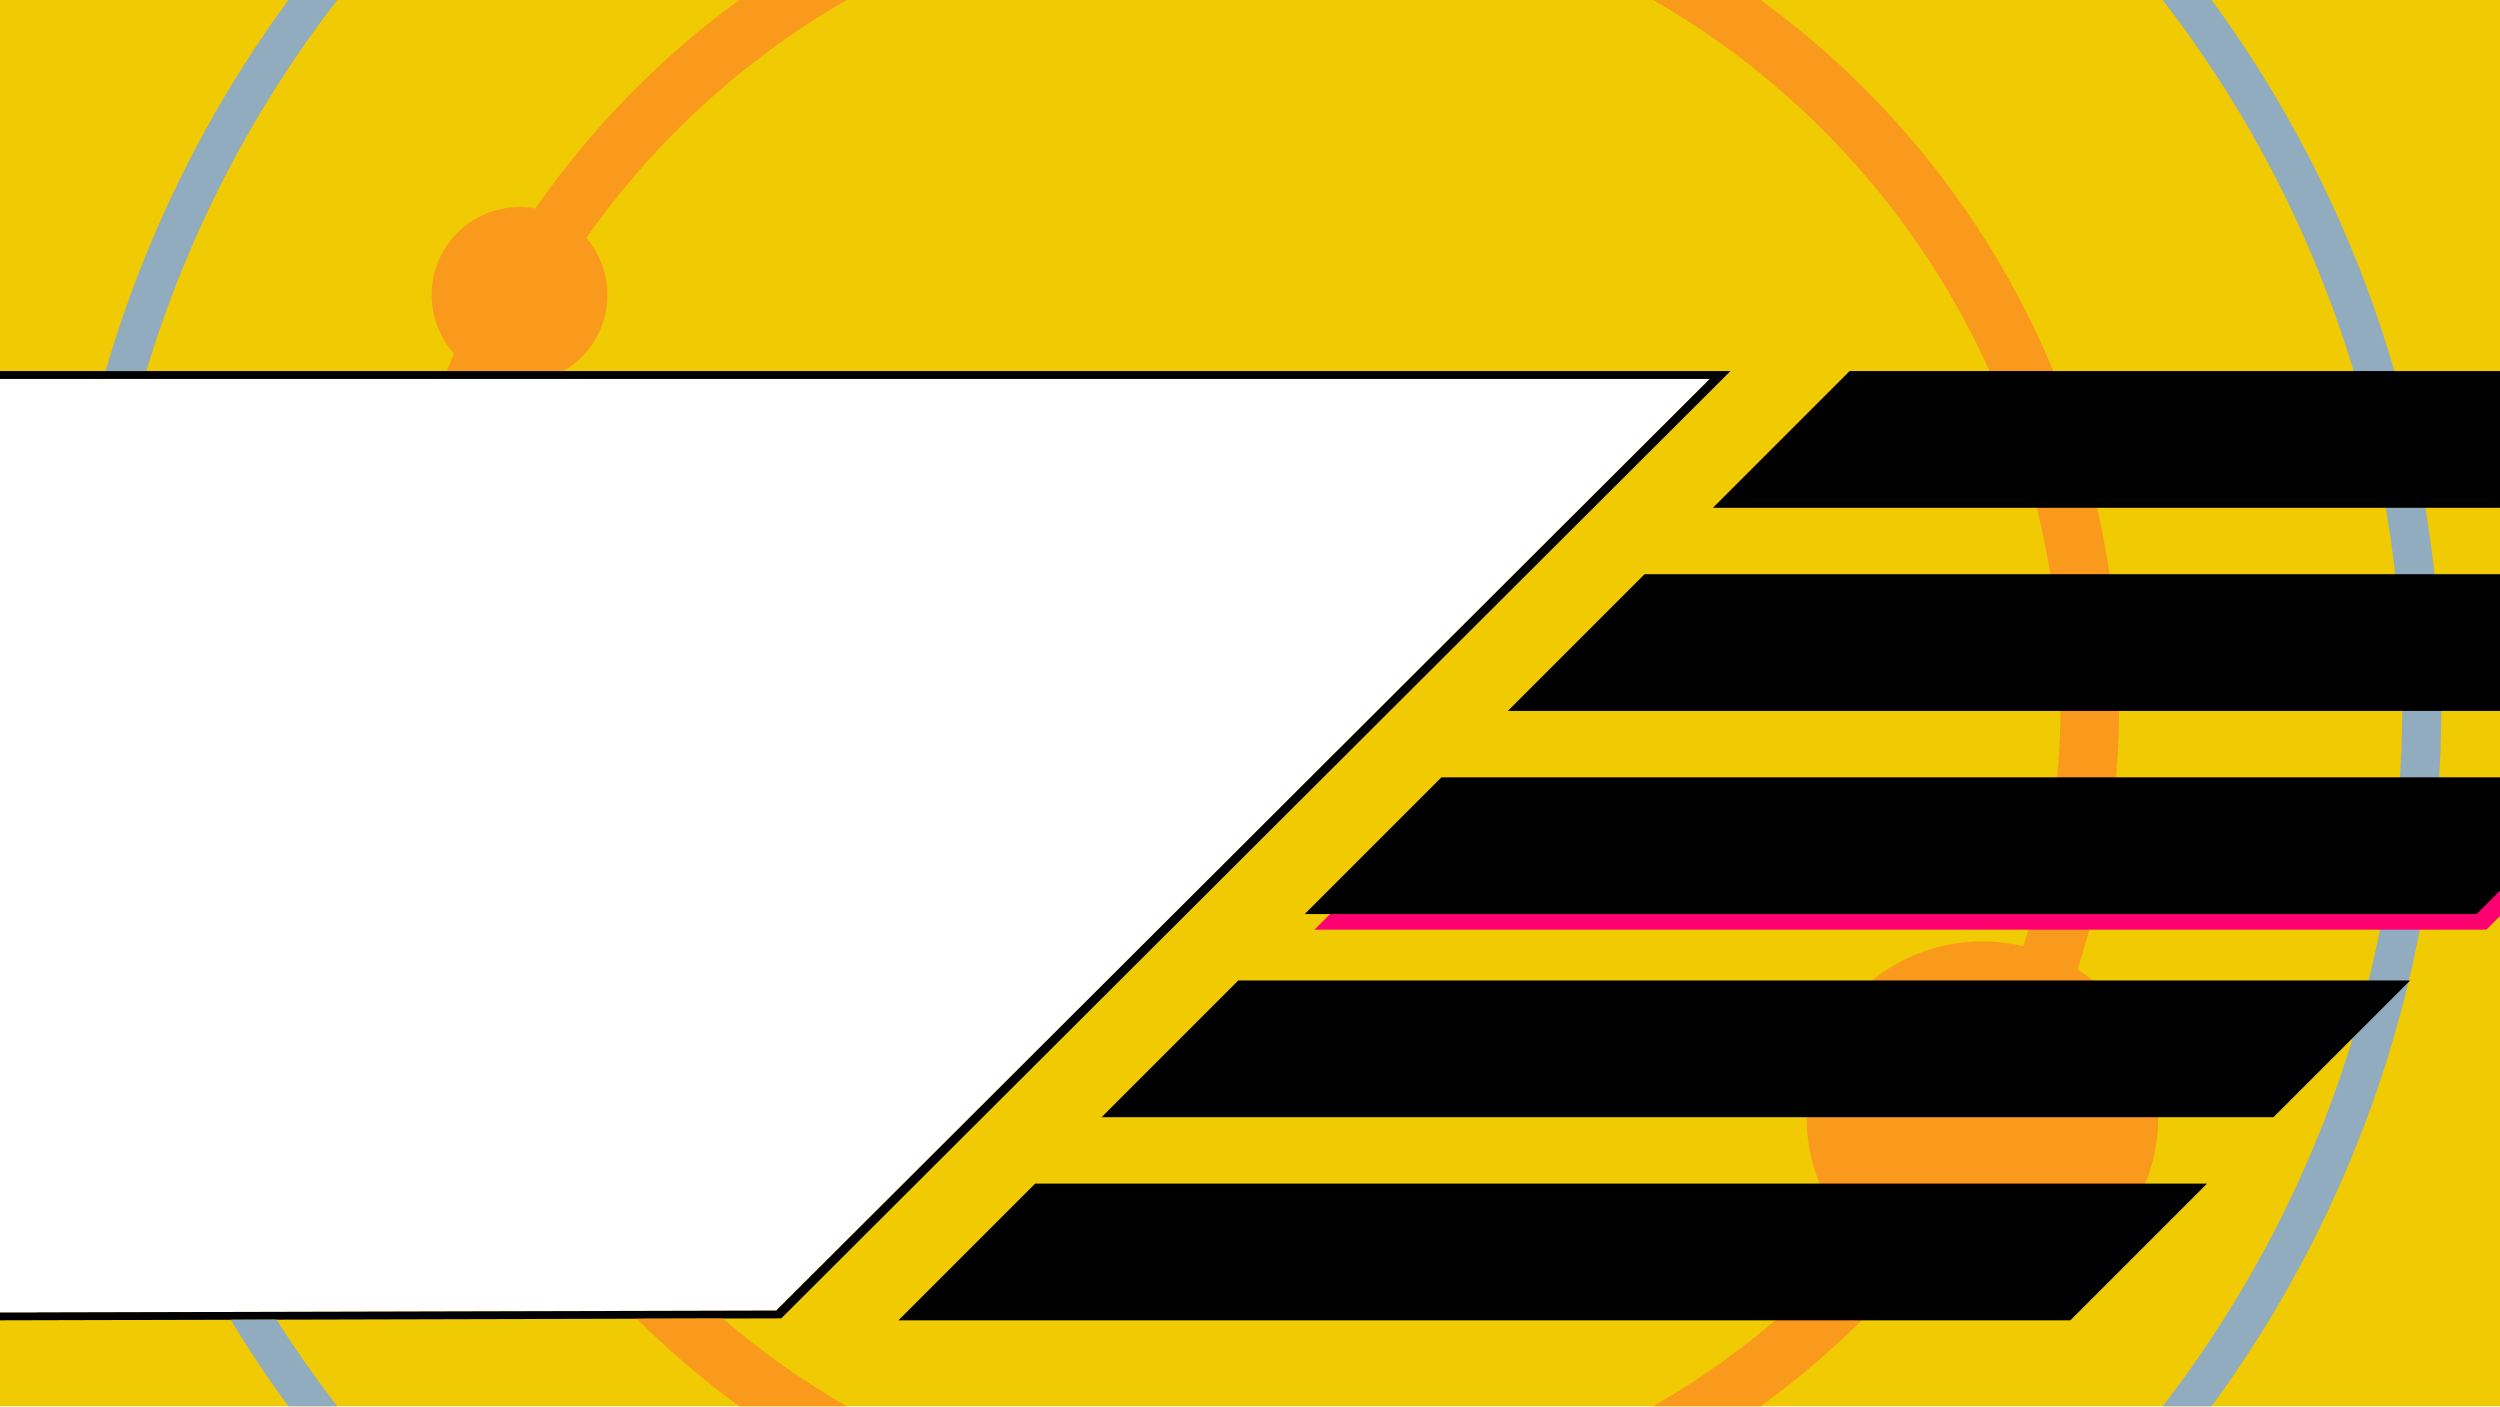
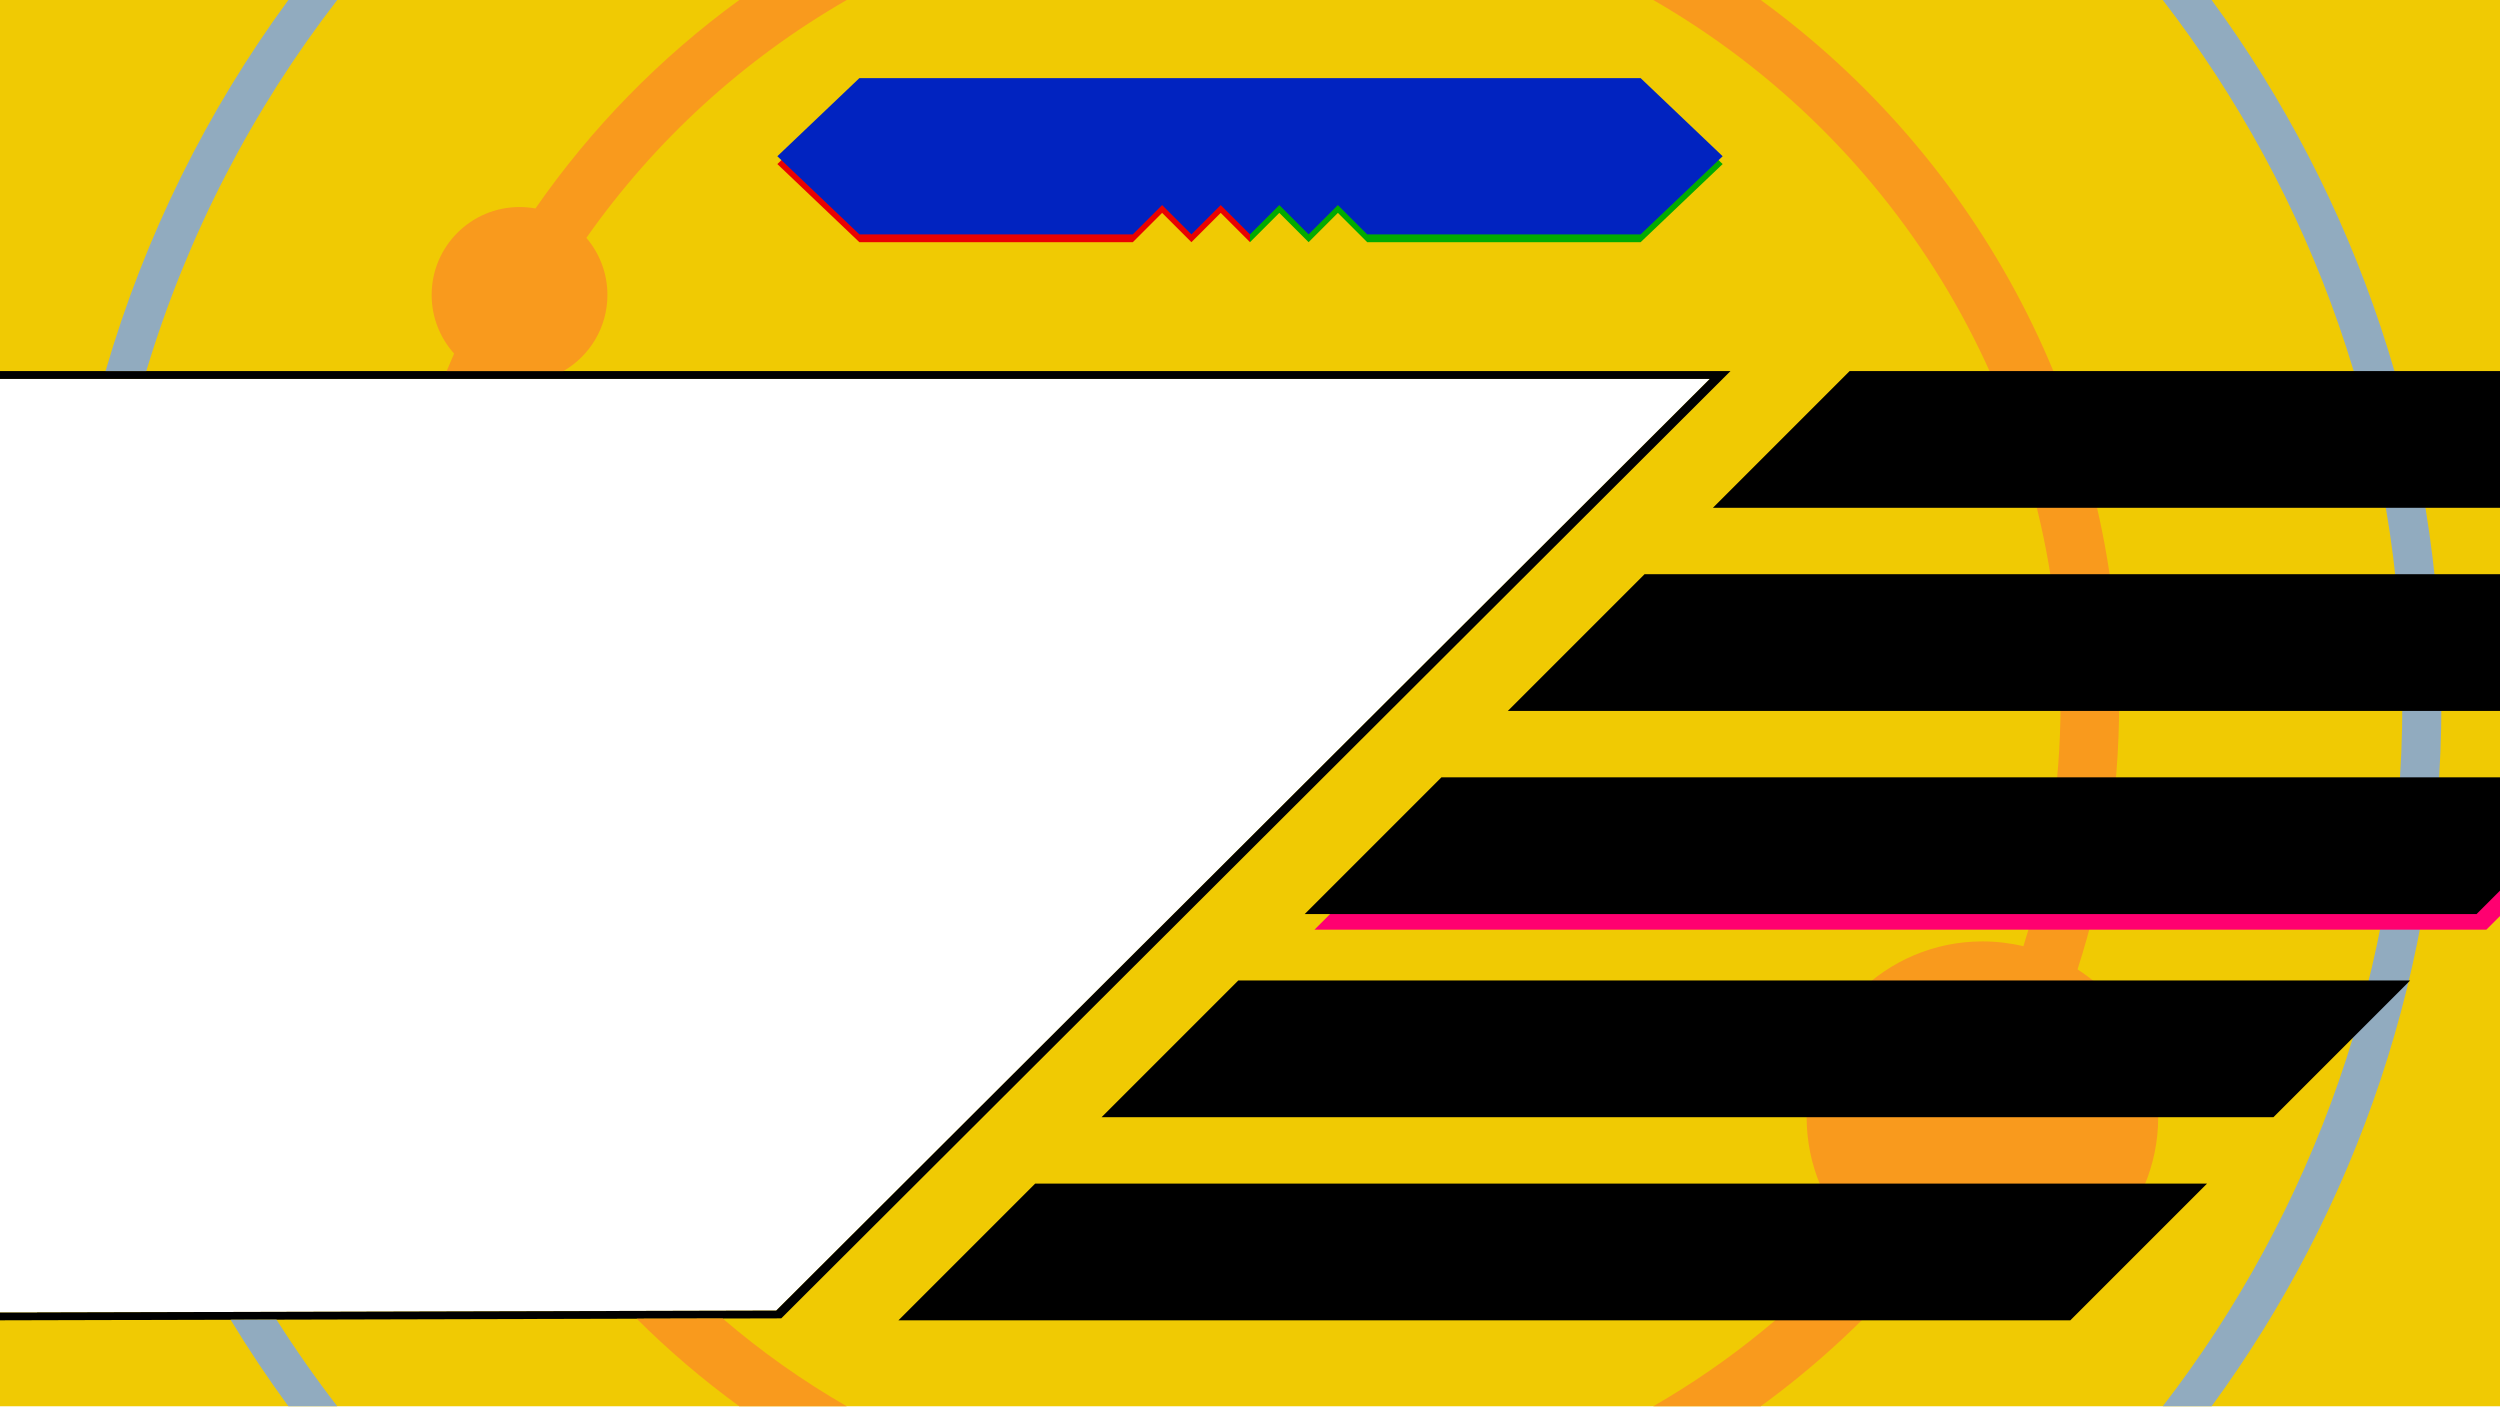
<svg xmlns="http://www.w3.org/2000/svg" width="100%" height="100%" viewBox="0 0 1280 720" version="1.1" xml:space="preserve" style="fill-rule:evenodd;clip-rule:evenodd;stroke-linejoin:round;stroke-miterlimit:2;">
  <rect id="Artboard1" x="0" y="0" width="1280" height="720" style="fill:none;" />
  <clipPath id="_clip1">
    <rect id="Artboard11" x="0" y="0" width="1280" height="720" />
  </clipPath>
  <g clip-path="url(#_clip1)">
-     <path d="M0,672L19,672L19,671.962L397.416,671.014L875.416,194L0,194L0,0L1280,0L1280,720L0,720L0,672Z" style="fill:rgb(240,202,3);" />
-     <path d="M0,672L19,672L19,671.962L397.416,671.014L875.416,194L0,194L0,190L886,190L400,674.998L0,676L0,672Z" />
-     <path d="M370.011,675.073C389.674,691.942 410.933,707.004 433.527,720L378.501,720C359.848,706.422 342.29,691.43 325.983,675.183L370.011,675.073ZM228.677,190C229.921,186.996 231.197,184.009 232.505,181.039C225.353,173.07 221,162.539 221,151C221,126.164 241.164,106 266,106C268.781,106 271.504,106.253 274.146,106.737C302.705,65.579 338.028,29.462 378.501,0L433.527,-0C380.679,30.398 335.14,72.098 300.221,121.79C306.941,129.653 311,139.856 311,151C311,167.662 301.925,182.221 288.451,190L228.677,190ZM901.499,-0C1012.68,80.934 1085,212.088 1085,360C1085,407.541 1077.53,453.35 1063.7,496.318C1088.54,512.344 1105,540.265 1105,572C1105,621.672 1064.67,662 1015,662C1000.68,662 987.127,658.646 975.1,652.681C953.174,677.76 928.481,700.359 901.499,720L846.473,720C885.704,697.435 920.906,668.642 950.727,634.975C934.816,618.738 925,596.506 925,572C925,522.328 965.328,482 1015,482C1022.22,482 1029.25,482.853 1035.98,484.463C1048.34,445.165 1055,403.354 1055,360C1055,206.099 971.044,71.652 846.473,0L901.499,-0Z" style="fill:rgb(249,154,29);" />
-     <path d="M141.56,675.645C151.259,690.92 161.64,705.719 172.661,720L147.642,720C137.16,705.695 127.286,690.917 118.059,675.704L141.56,675.645ZM54.043,190C74.106,120.824 106.098,56.698 147.642,-0L172.661,0C129.302,56.185 95.841,120.393 74.901,190L54.043,190ZM1132.36,-0C1206.31,100.931 1250,225.404 1250,360C1250,494.596 1206.31,619.069 1132.36,720L1107.34,720C1184.24,620.356 1230,495.48 1230,360C1230,224.52 1184.24,99.644 1107.34,0L1132.36,-0Z" style="fill:rgb(145,171,191);" />
-     <g transform="matrix(6.45161,0,0,1.04478,-1927,-229.224)">
-       <path d="M506.85,608L413.85,608L403,675L496,675L506.85,608Z" style="fill:rgb(255,0,112);" />
-     </g>
-     <g transform="matrix(6.45161,0,0,1.04478,-2140,-29.2239)">
-       <path d="M506.85,608L413.85,608L403,675L496,675L506.85,608Z" />
-     </g>
-     <g transform="matrix(6.45161,0,0,1.04478,-2036,-133.224)">
-       <path d="M506.85,608L413.85,608L403,675L496,675L506.85,608Z" />
-     </g>
-     <g transform="matrix(6.45161,0,0,1.04478,-1932,-237.224)">
-       <path d="M506.85,608L413.85,608L403,675L496,675L506.85,608Z" />
-     </g>
-     <g transform="matrix(6.45161,0,0,1.04478,-1828,-341.224)">
-       <path d="M506.85,608L413.85,608L403,675L496,675L506.85,608Z" />
-     </g>
-     <g transform="matrix(6.45161,0,0,1.04478,-1723,-445.224)">
-       <path d="M506.85,608L413.85,608L403,675L496,675L506.85,608Z" />
+     <g id="Shapes">
+       <path d="M0,672L19,672L19,671.962L397.416,671.014L875.416,194L0,194L0,0L1280,0L1280,720L0,720L0,672Z" style="fill:rgb(240,202,3);" />
+       <path d="M0,672L19,672L19,671.962L397.416,671.014L875.416,194L0,194L0,190L886,190L400,674.998L0,676L0,672Z" />
+       <path d="M370.011,675.073C389.674,691.942 410.933,707.004 433.527,720L378.501,720C359.848,706.422 342.29,691.43 325.983,675.183L370.011,675.073ZM228.677,190C229.921,186.996 231.197,184.009 232.505,181.039C225.353,173.07 221,162.539 221,151C221,126.164 241.164,106 266,106C268.781,106 271.504,106.253 274.146,106.737C302.705,65.579 338.028,29.462 378.501,0L433.527,-0C380.679,30.398 335.14,72.098 300.221,121.79C306.941,129.653 311,139.856 311,151C311,167.662 301.925,182.221 288.451,190L228.677,190ZM901.499,-0C1012.68,80.934 1085,212.088 1085,360C1085,407.541 1077.53,453.35 1063.7,496.318C1088.54,512.344 1105,540.265 1105,572C1105,621.672 1064.67,662 1015,662C1000.68,662 987.127,658.646 975.1,652.681C953.174,677.76 928.481,700.359 901.499,720L846.473,720C885.704,697.435 920.906,668.642 950.727,634.975C934.816,618.738 925,596.506 925,572C925,522.328 965.328,482 1015,482C1022.22,482 1029.25,482.853 1035.98,484.463C1048.34,445.165 1055,403.354 1055,360C1055,206.099 971.044,71.652 846.473,0L901.499,-0Z" style="fill:rgb(249,154,29);" />
+       <path d="M141.56,675.645C151.259,690.92 161.64,705.719 172.661,720L147.642,720C137.16,705.695 127.286,690.917 118.059,675.704L141.56,675.645ZM54.043,190C74.106,120.824 106.098,56.698 147.642,-0L172.661,0C129.302,56.185 95.841,120.393 74.901,190L54.043,190ZM1132.36,-0C1206.31,100.931 1250,225.404 1250,360C1250,494.596 1206.31,619.069 1132.36,720L1107.34,720C1184.24,620.356 1230,495.48 1230,360C1230,224.52 1184.24,99.644 1107.34,0L1132.36,-0Z" style="fill:rgb(145,171,191);" />
+       <g transform="matrix(6.45161,0,0,1.04478,-1927,-229.224)">
+         <path d="M506.85,608L413.85,608L403,675L496,675L506.85,608Z" style="fill:rgb(255,0,112);" />
+       </g>
+       <g transform="matrix(6.45161,0,0,1.04478,-2140,-29.2239)">
+         <path d="M506.85,608L413.85,608L403,675L496,675L506.85,608Z" />
+       </g>
+       <g transform="matrix(6.45161,0,0,1.04478,-2036,-133.224)">
+         <path d="M506.85,608L413.85,608L403,675L496,675L506.85,608Z" />
+       </g>
+       <g transform="matrix(6.45161,0,0,1.04478,-1932,-237.224)">
+         <path d="M506.85,608L413.85,608L403,675L496,675L506.85,608Z" />
+       </g>
+       <g transform="matrix(6.45161,0,0,1.04478,-1828,-341.224)">
+         <path d="M506.85,608L413.85,608L403,675L496,675L506.85,608Z" />
+       </g>
+       <g transform="matrix(6.45161,0,0,1.04478,-1723,-445.224)">
+         <path d="M506.85,608L413.85,608L403,675L496,675L506.85,608Z" />
+       </g>
+       <path d="M640,44L840,44L882,84L840,124L700,124L685,109L670,124L655,109L640,124L640,44Z" style="fill:rgb(2,171,0);" />
+       <g transform="matrix(-1,0,0,1,1280,0)">
+         <path d="M640,44L840,44L882,84L840,124L700,124L685,109L670,124L655,109L640,124L640,44Z" style="fill:rgb(233,1,1);" />
+       </g>
+       <g transform="matrix(1,0,0,1,0,-21)">
+         <path d="M440,141L398,101L440,61L840,61L882,101L840,141L700,141L685,126L670,141L655,126L640,141L625,126L610,141L595,126L580,141L440,141Z" style="fill:rgb(1,35,192);" />
+       </g>
    </g>
  </g>
</svg>
